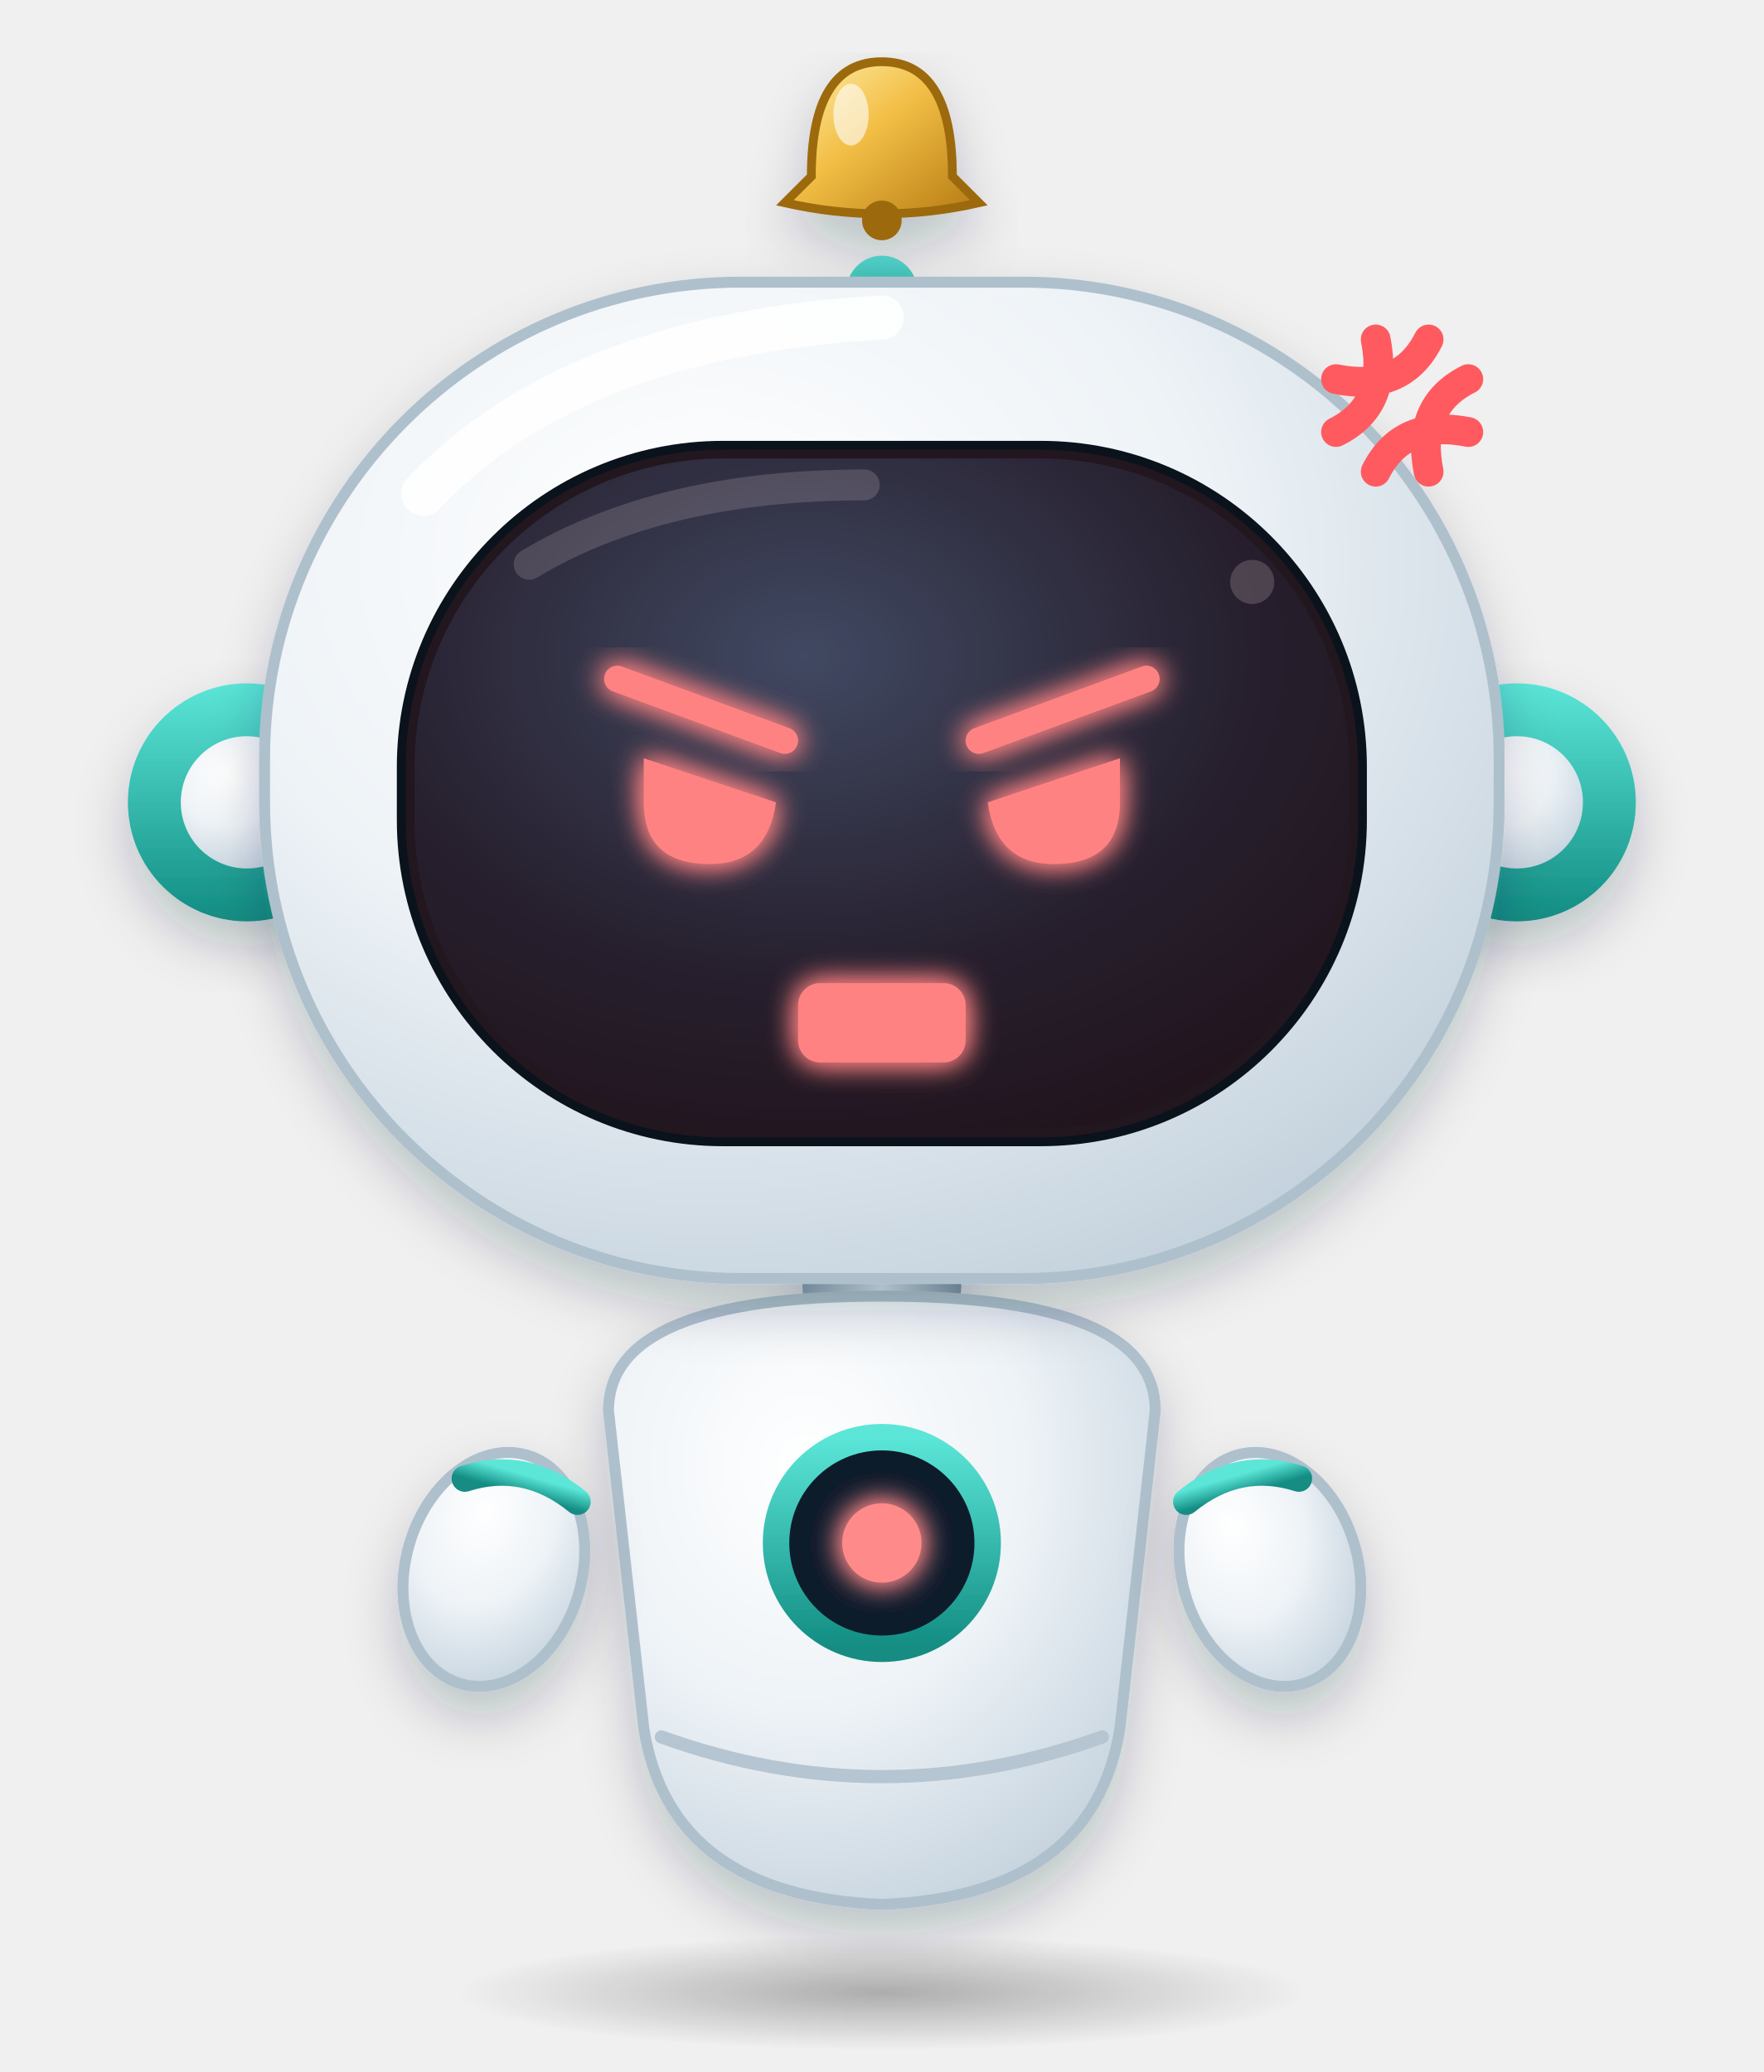
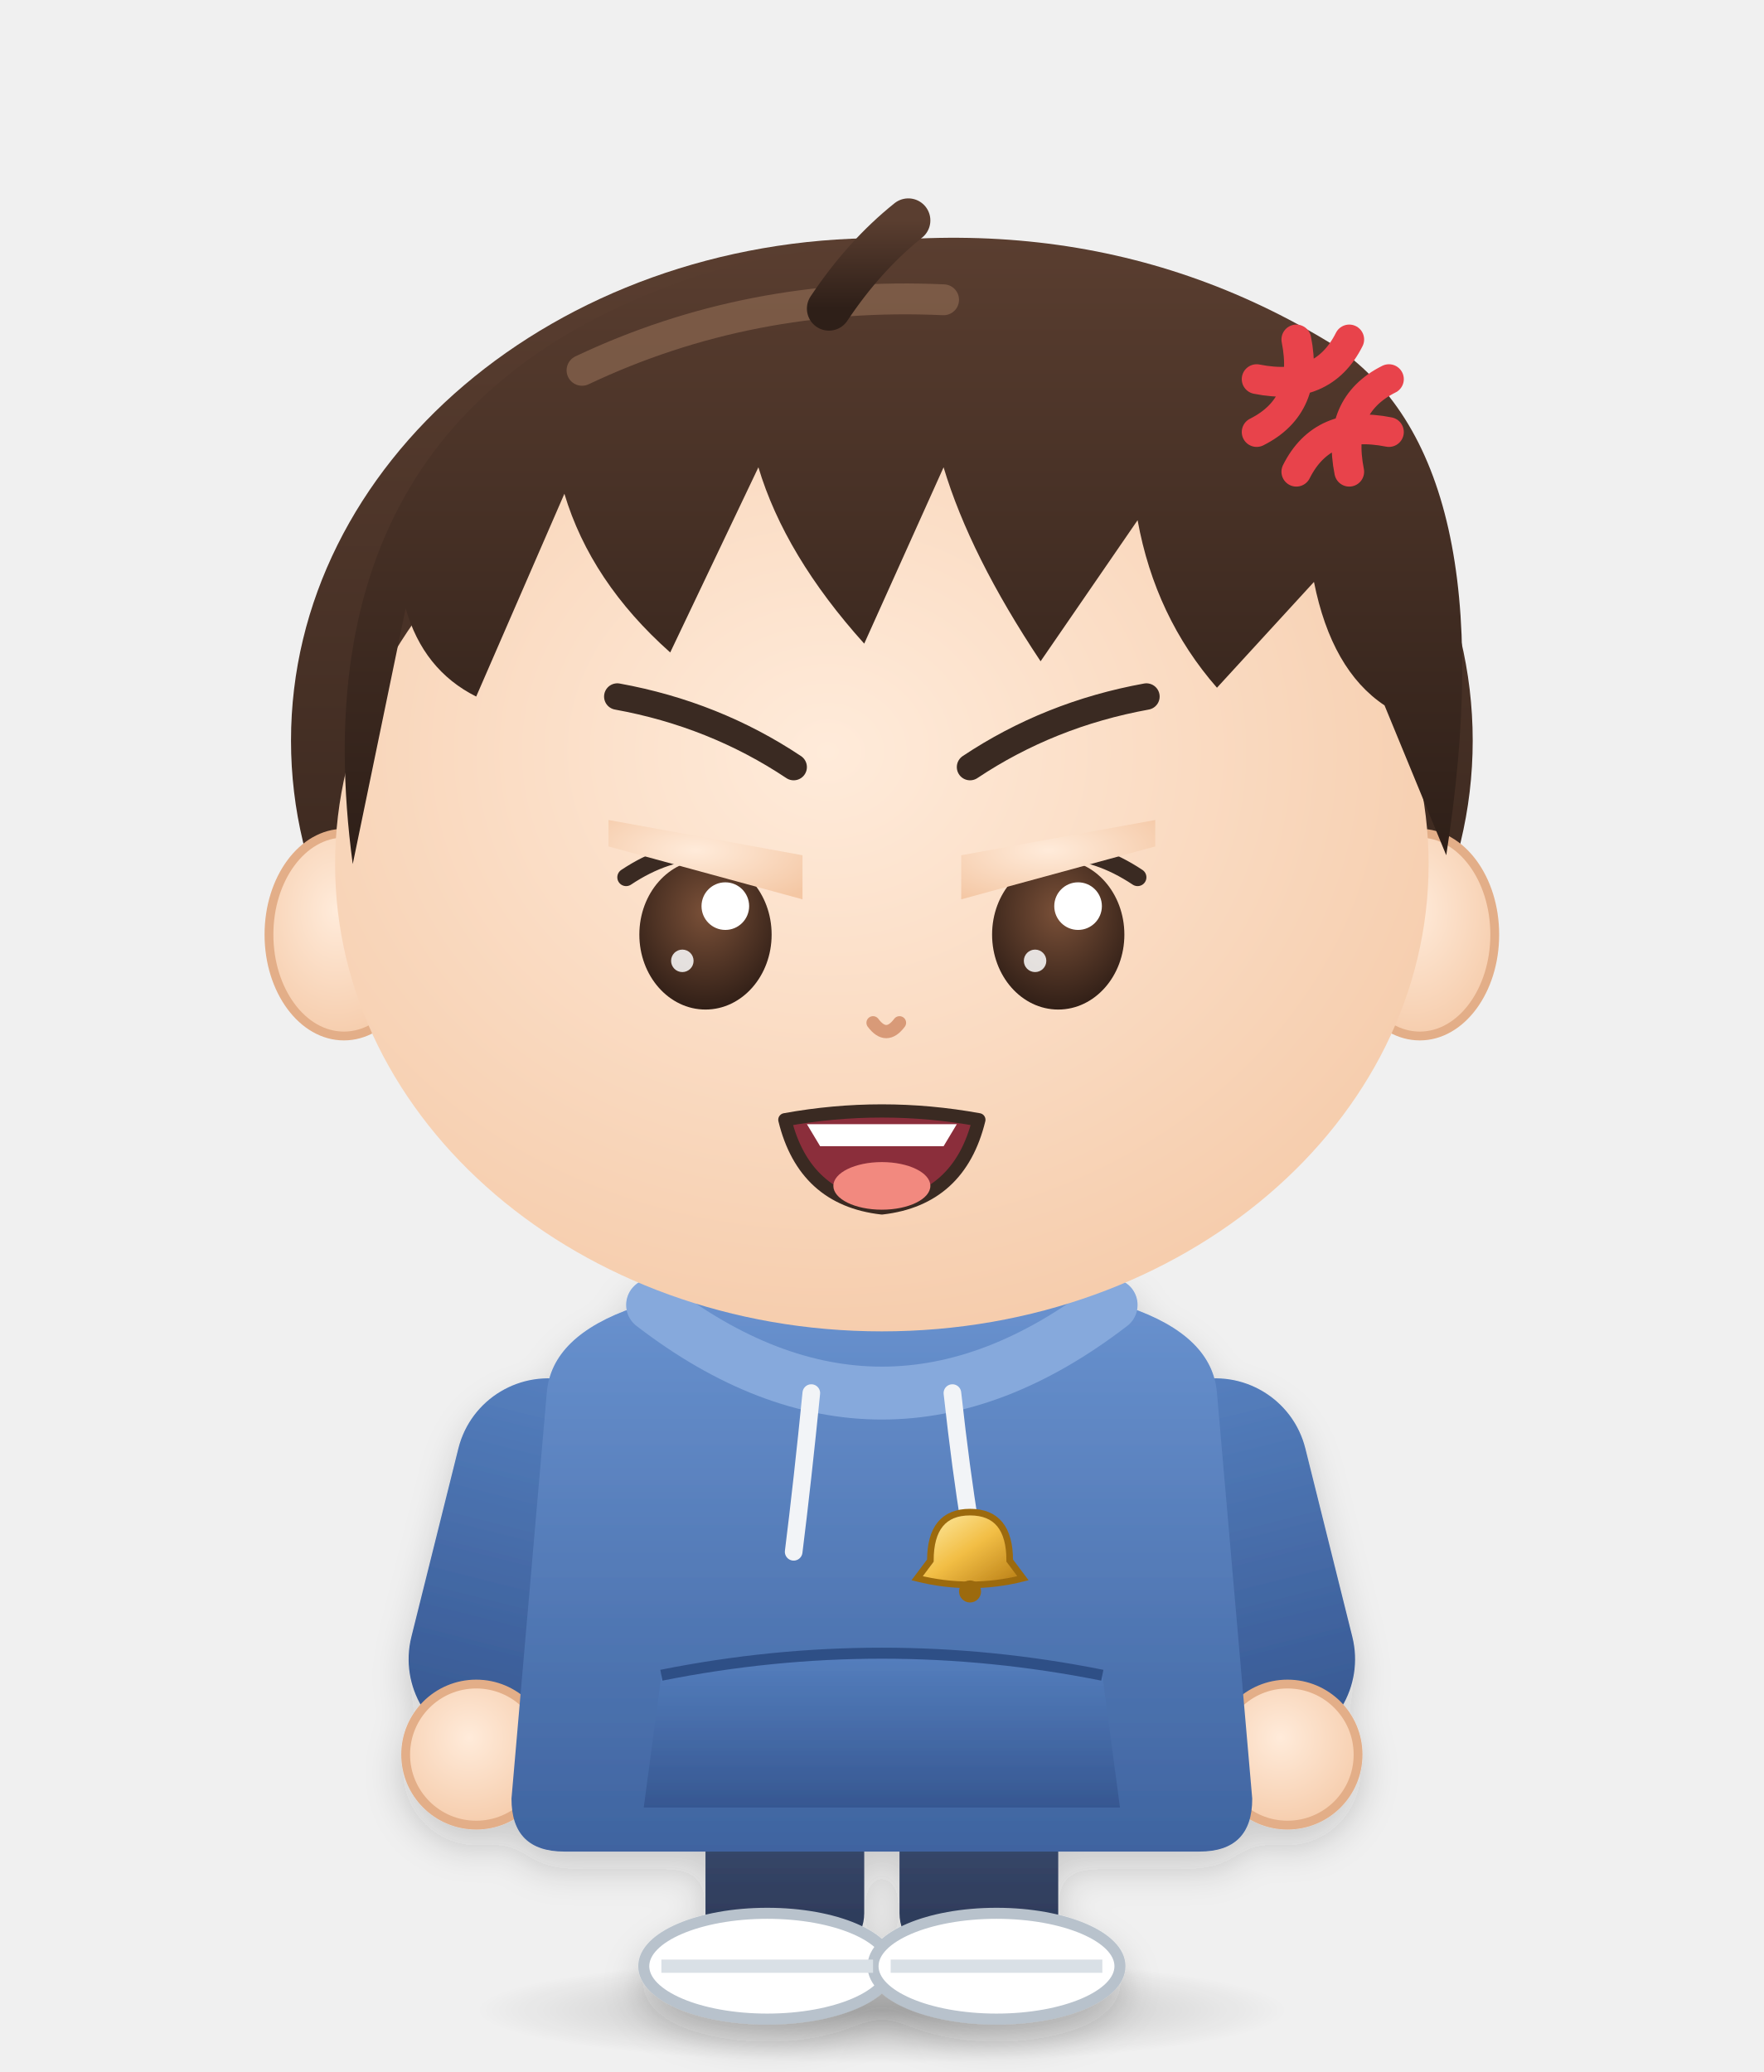
<svg xmlns="http://www.w3.org/2000/svg" viewBox="0 0 400 470" width="400" height="470">
  <defs>
-     <radialGradient id="shell" cx="0.36" cy="0.28" r="0.8">
-       <stop offset="0" stop-color="#FFFFFF" />
-       <stop offset="0.5" stop-color="#EEF3F7" />
-       <stop offset="1" stop-color="#C4D2DD" />
+     <radialGradient id="skin" cx="0.45" cy="0.38" r="0.75">
+       <stop offset="0" stop-color="#FFEBDA" />
+       <stop offset="1" stop-color="#F4C7A4" />
    </radialGradient>
-     <linearGradient id="teal" x1="0" y1="0" x2="0" y2="1">
-       <stop offset="0" stop-color="#5BE6D8" />
-       <stop offset="1" stop-color="#128C82" />
+     <linearGradient id="hair" x1="0" y1="0" x2="0" y2="1">
+       <stop offset="0" stop-color="#5A3E30" />
+       <stop offset="1" stop-color="#2E1F18" />
    </linearGradient>
-     <radialGradient id="visor" cx="0.42" cy="0.3" r="0.85">
-       <stop offset="0" stop-color="#2C4A66" />
-       <stop offset="0.55" stop-color="#0F1C2C" />
-       <stop offset="1" stop-color="#060B13" />
+     <linearGradient id="hoodie" x1="0" y1="0" x2="0" y2="1">
+       <stop offset="0" stop-color="#6A93D0" />
+       <stop offset="1" stop-color="#3F64A0" />
+     </linearGradient>
+     <linearGradient id="hoodieDark" x1="0" y1="0" x2="0" y2="1">
+       <stop offset="0" stop-color="#557FBE" />
+       <stop offset="1" stop-color="#365791" />
+     </linearGradient>
+     <linearGradient id="jeans" x1="0" y1="0" x2="0" y2="1">
+       <stop offset="0" stop-color="#3B4C70" />
+       <stop offset="1" stop-color="#2A3754" />
+     </linearGradient>
+     <radialGradient id="iris" cx="0.5" cy="0.35" r="0.7">
+       <stop offset="0" stop-color="#7A5038" />
+       <stop offset="1" stop-color="#2B1B14" />
    </radialGradient>
    <linearGradient id="gold" x1="0" y1="0" x2="1" y2="1">
      <stop offset="0" stop-color="#FFF1B0" />
-       <stop offset="0.45" stop-color="#F2BE45" />
+       <stop offset="0.5" stop-color="#F2BE45" />
      <stop offset="1" stop-color="#B57A12" />
    </linearGradient>
-     <linearGradient id="metal" x1="0" y1="0" x2="1" y2="0">
-       <stop offset="0" stop-color="#8A9DAD" />
-       <stop offset="0.5" stop-color="#D6E0E8" />
-       <stop offset="1" stop-color="#7E91A1" />
-     </linearGradient>
    <radialGradient id="ground" cx="0.5" cy="0.5" r="0.5">
-       <stop offset="0" stop-color="#000" stop-opacity="0.28" />
+       <stop offset="0" stop-color="#000" stop-opacity="0.25" />
      <stop offset="1" stop-color="#000" stop-opacity="0" />
    </radialGradient>
-     <radialGradient id="drop" cx="0.4" cy="0.35" r="0.7">
-       <stop offset="0" stop-color="#E6F6FF" />
-       <stop offset="1" stop-color="#7CC6F2" />
-     </radialGradient>
-     <filter id="glow" x="-50%" y="-50%" width="200%" height="200%">
-       <feGaussianBlur stdDeviation="3.2" result="b" />
-       <feMerge>
-         <feMergeNode in="b" />
-         <feMergeNode in="b" />
-         <feMergeNode in="SourceGraphic" />
-       </feMerge>
-     </filter>
-     <filter id="soft" x="-30%" y="-30%" width="160%" height="160%">
-       <feGaussianBlur stdDeviation="5" />
+     <filter id="soft" x="-40%" y="-40%" width="180%" height="180%">
+       <feGaussianBlur stdDeviation="4" />
    </filter>
    <filter id="shadow" x="-20%" y="-20%" width="140%" height="150%">
-       <feDropShadow dx="0" dy="6" stdDeviation="6" flood-color="#1B2B38" flood-opacity="0.22" />
+       <feDropShadow dx="0" dy="4" stdDeviation="4" flood-color="#2A2030" flood-opacity="0.18" />
    </filter>
  </defs>
-   <ellipse cx="200" cy="452" rx="96" ry="13" fill="url(#ground)" />
+   <ellipse cx="200" cy="456" rx="92" ry="12" fill="url(#ground)" />
  <g filter="url(#shadow)">
-     <rect x="182" y="276" width="36" height="26" rx="10" fill="url(#metal)" />
-     <path d="M138 320 Q138 294 200 294 Q262 294 262 320 L254 392 Q248 430 200 432 Q152 430 146 392 Z" fill="url(#shell)" stroke="#AFC0CD" stroke-width="2.5" />
-     <path d="M150 394 Q200 412 250 394" fill="none" stroke="#B5C5D1" stroke-width="3" stroke-linecap="round" />
-     <circle cx="200" cy="350" r="24" fill="#0F1C2C" />
-     <circle cx="200" cy="350" r="24" fill="none" stroke="url(#teal)" stroke-width="6" />
-     <circle cx="200" cy="350" r="9" fill="#FF8A8A" filter="url(#glow)" />
+     <rect x="160" y="410" width="36" height="34" rx="10" fill="url(#jeans)" />
+     <rect x="204" y="410" width="36" height="34" rx="10" fill="url(#jeans)" />
+     <ellipse cx="174" cy="446" rx="28" ry="12" fill="#FFFFFF" stroke="#B8C2CC" stroke-width="2.5" />
+     <ellipse cx="226" cy="446" rx="28" ry="12" fill="#FFFFFF" stroke="#B8C2CC" stroke-width="2.5" />
+     <path d="M150 446 L198 446 M202 446 L250 446" stroke="#D9E0E6" stroke-width="3" />
+     <rect x="98" y="312" width="42" height="86" rx="21" fill="url(#hoodieDark)" transform="rotate(14 119 355)" />
+     <rect x="260" y="312" width="42" height="86" rx="21" fill="url(#hoodieDark)" transform="rotate(-14 281 355)" />
+     <circle cx="108" cy="398" r="16" fill="url(#skin)" stroke="#E3AE88" stroke-width="2" />
+     <circle cx="292" cy="398" r="16" fill="url(#skin)" stroke="#E3AE88" stroke-width="2" />
+     <path d="M124 316 Q126 290 200 290 Q274 290 276 316 L284 408 Q284 420 272 420 L128 420 Q116 420 116 408 Z" fill="url(#hoodie)" />
+     <path d="M150 380 Q200 370 250 380 L254 410 L146 410 Z" fill="url(#hoodieDark)" />
+     <path d="M150 380 Q200 370 250 380" fill="none" stroke="#2F4F86" stroke-width="2.5" />
+     <path d="M148 296 Q200 336 252 296" fill="none" stroke="#86A9DC" stroke-width="12" stroke-linecap="round" />
+     <path d="M184 316 Q182 336 180 352" fill="none" stroke="#F2F4F7" stroke-width="4" stroke-linecap="round" />
+     <path d="M216 316 Q218 334 220 346" fill="none" stroke="#F2F4F7" stroke-width="4" stroke-linecap="round" />
+     <path d="M211 354 Q211 343 220 343 Q229 343 229 354 L232 358 Q220 361 208 358 Z" fill="url(#gold)" stroke="#9C6A10" stroke-width="1.5" />
+     <circle cx="220" cy="361" r="2.5" fill="#9C6A10" />
  </g>
-   <g filter="url(#shadow)">
-     <ellipse cx="112" cy="356" rx="20" ry="27" fill="url(#shell)" stroke="#AFC0CD" stroke-width="2.5" transform="rotate(16 112 356)" />
-     <path d="M100 338 Q112 330 126 336" fill="none" stroke="url(#teal)" stroke-width="6" stroke-linecap="round" transform="rotate(16 112 356)" />
-     <ellipse cx="288" cy="356" rx="20" ry="27" fill="url(#shell)" stroke="#AFC0CD" stroke-width="2.5" transform="rotate(-16 288 356)" />
-     <path d="M274 336 Q288 330 300 338" fill="none" stroke="url(#teal)" stroke-width="6" stroke-linecap="round" transform="rotate(-16 288 356)" />
-   </g>
-   <line x1="200" y1="66" x2="200" y2="42" stroke="url(#metal)" stroke-width="6" stroke-linecap="round" />
-   <circle cx="200" cy="66" r="8" fill="url(#teal)" />
-   <g filter="url(#shadow)">
-     <path d="M184 40 Q184 14 200 14 Q216 14 216 40 L222 46 Q200 51 178 46 Z" fill="url(#gold)" stroke="#9C6A10" stroke-width="2" />
-     <ellipse cx="193" cy="26" rx="4" ry="7" fill="#FFFFFF" opacity="0.6" />
-     <circle cx="200" cy="50" r="4.5" fill="#9C6A10" />
-   </g>
-   <g filter="url(#shadow)">
-     <circle cx="56" cy="182" r="27" fill="url(#teal)" />
-     <circle cx="56" cy="182" r="15" fill="url(#shell)" />
-     <circle cx="344" cy="182" r="27" fill="url(#teal)" />
-     <circle cx="344" cy="182" r="15" fill="url(#shell)" />
-   </g>
-   <g filter="url(#shadow)">
-     <rect x="60" y="64" width="280" height="226" rx="108" fill="url(#shell)" stroke="#AFC0CD" stroke-width="2.5" />
-   </g>
-   <path d="M96 112 Q130 76 200 72" fill="none" stroke="#FFFFFF" stroke-width="10" stroke-linecap="round" opacity="0.85" />
-   <rect x="92" y="102" width="216" height="156" rx="72" fill="url(#visor)" stroke="#0A121C" stroke-width="4" />
-   <path d="M120 128 Q150 110 196 110" fill="none" stroke="#FFFFFF" stroke-width="7" stroke-linecap="round" opacity="0.16" />
-   <circle cx="284" cy="132" r="5" fill="#FFFFFF" opacity="0.18" />
-   <path d="M146 172 L176 182 Q174 196 161 196 Q146 196 146 182 Z" fill="#FF8A8A" filter="url(#glow)" />
-   <path d="M254 172 L224 182 Q226 196 239 196 Q254 196 254 182 Z" fill="#FF8A8A" filter="url(#glow)" />
-   <path d="M140 154 L178 168" fill="none" stroke="#FF8A8A" stroke-width="6" stroke-linecap="round" stroke-linejoin="round" filter="url(#glow)" />
-   <path d="M260 154 L222 168" fill="none" stroke="#FF8A8A" stroke-width="6" stroke-linecap="round" stroke-linejoin="round" filter="url(#glow)" />
-   <rect x="181" y="223" width="38" height="18" rx="5" fill="#FF8A8A" filter="url(#glow)" />
-   <rect x="92" y="102" width="216" height="156" rx="72" fill="#FF3B3B" opacity="0.10" />
-   <path d="M-10 -4 Q0 -2 4 -10 M10 4 Q0 2 -4 10 M-4 -10 Q-2 0 -10 4 M4 10 Q2 0 10 -4" fill="none" stroke="#FF5A5F" stroke-width="4.5" stroke-linecap="round" transform="translate(318 92) scale(1.5)" />
+   <rect x="186" y="282" width="28" height="18" rx="6" fill="#EDB993" />
+   <ellipse cx="200" cy="168" rx="134" ry="114" fill="url(#hair)" />
+   <ellipse cx="78" cy="212" rx="17" ry="23" fill="url(#skin)" stroke="#E3AE88" stroke-width="2" />
+   <ellipse cx="322" cy="212" rx="17" ry="23" fill="url(#skin)" stroke="#E3AE88" stroke-width="2" />
+   <ellipse cx="200" cy="196" rx="124" ry="106" fill="url(#skin)" />
+   <path d="M80 196 Q66 92 160 62 Q240 40 302 78 Q342 104 328 194 L314 160 Q302 152 298 132            L276 156 Q262 140 258 118 L236 150 Q220 126 214 106 L196 146 Q178 126 172 106            L152 148 Q134 132 128 112 L108 158 Q96 152 92 138 Z" fill="url(#hair)" />
+   <path d="M132 84 Q170 66 214 68" fill="none" stroke="#8A6650" stroke-width="7" stroke-linecap="round" opacity="0.7" />
+   <path d="M188 70 Q196 58 206 50" fill="none" stroke="url(#hair)" stroke-width="10" stroke-linecap="round" />
+   <path d="M198 232 Q201 236 204 232" fill="none" stroke="#D89A78" stroke-width="3" stroke-linecap="round" />
+   <path d="M-10 -4 Q0 -2 4 -10 M10 4 Q0 2 -4 10 M-4 -10 Q-2 0 -10 4 M4 10 Q2 0 10 -4" fill="none" stroke="#E8434B" stroke-width="4.5" stroke-linecap="round" transform="translate(300 92) scale(1.5)" />
+   <ellipse cx="160" cy="212" rx="15" ry="17" fill="url(#iris)" />
+   <circle cx="164.5" cy="205.54" r="5.4" fill="#FFFFFF" />
+   <circle cx="154.75" cy="217.95" r="2.55" fill="#FFFFFF" opacity="0.85" />
+   <path d="M142 199 Q160 187 178 199" fill="none" stroke="#3A2A22" stroke-width="4" stroke-linecap="round" stroke-linejoin="round" />
+   <ellipse cx="240" cy="212" rx="15" ry="17" fill="url(#iris)" />
+   <circle cx="244.5" cy="205.54" r="5.4" fill="#FFFFFF" />
+   <circle cx="234.75" cy="217.95" r="2.55" fill="#FFFFFF" opacity="0.85" />
+   <path d="M222 199 Q240 187 258 199" fill="none" stroke="#3A2A22" stroke-width="4" stroke-linecap="round" stroke-linejoin="round" />
+   <path d="M138 192 L182 204 L182 194 L138 186 Z" fill="url(#skin)" />
+   <path d="M262 192 L218 204 L218 194 L262 186 Z" fill="url(#skin)" />
+   <path d="M140 158 Q162 162 180 174" fill="none" stroke="#3A2A22" stroke-width="6" stroke-linecap="round" stroke-linejoin="round" />
+   <path d="M220 174 Q238 162 260 158" fill="none" stroke="#3A2A22" stroke-width="6" stroke-linecap="round" stroke-linejoin="round" />
+   <path d="M178 254 Q200 250 222 254 Q217.6 272 200 274 Q182.4 272 178 254 Z" fill="#8B2E3B" stroke="#3A2A22" stroke-width="3" stroke-linejoin="round" />
+   <ellipse cx="200" cy="269" rx="11.0" ry="5.4" fill="#F2897F" />
+   <path d="M183 255 L217 255 L214 260 L186 260 Z" fill="#FFFFFF" />
</svg>
